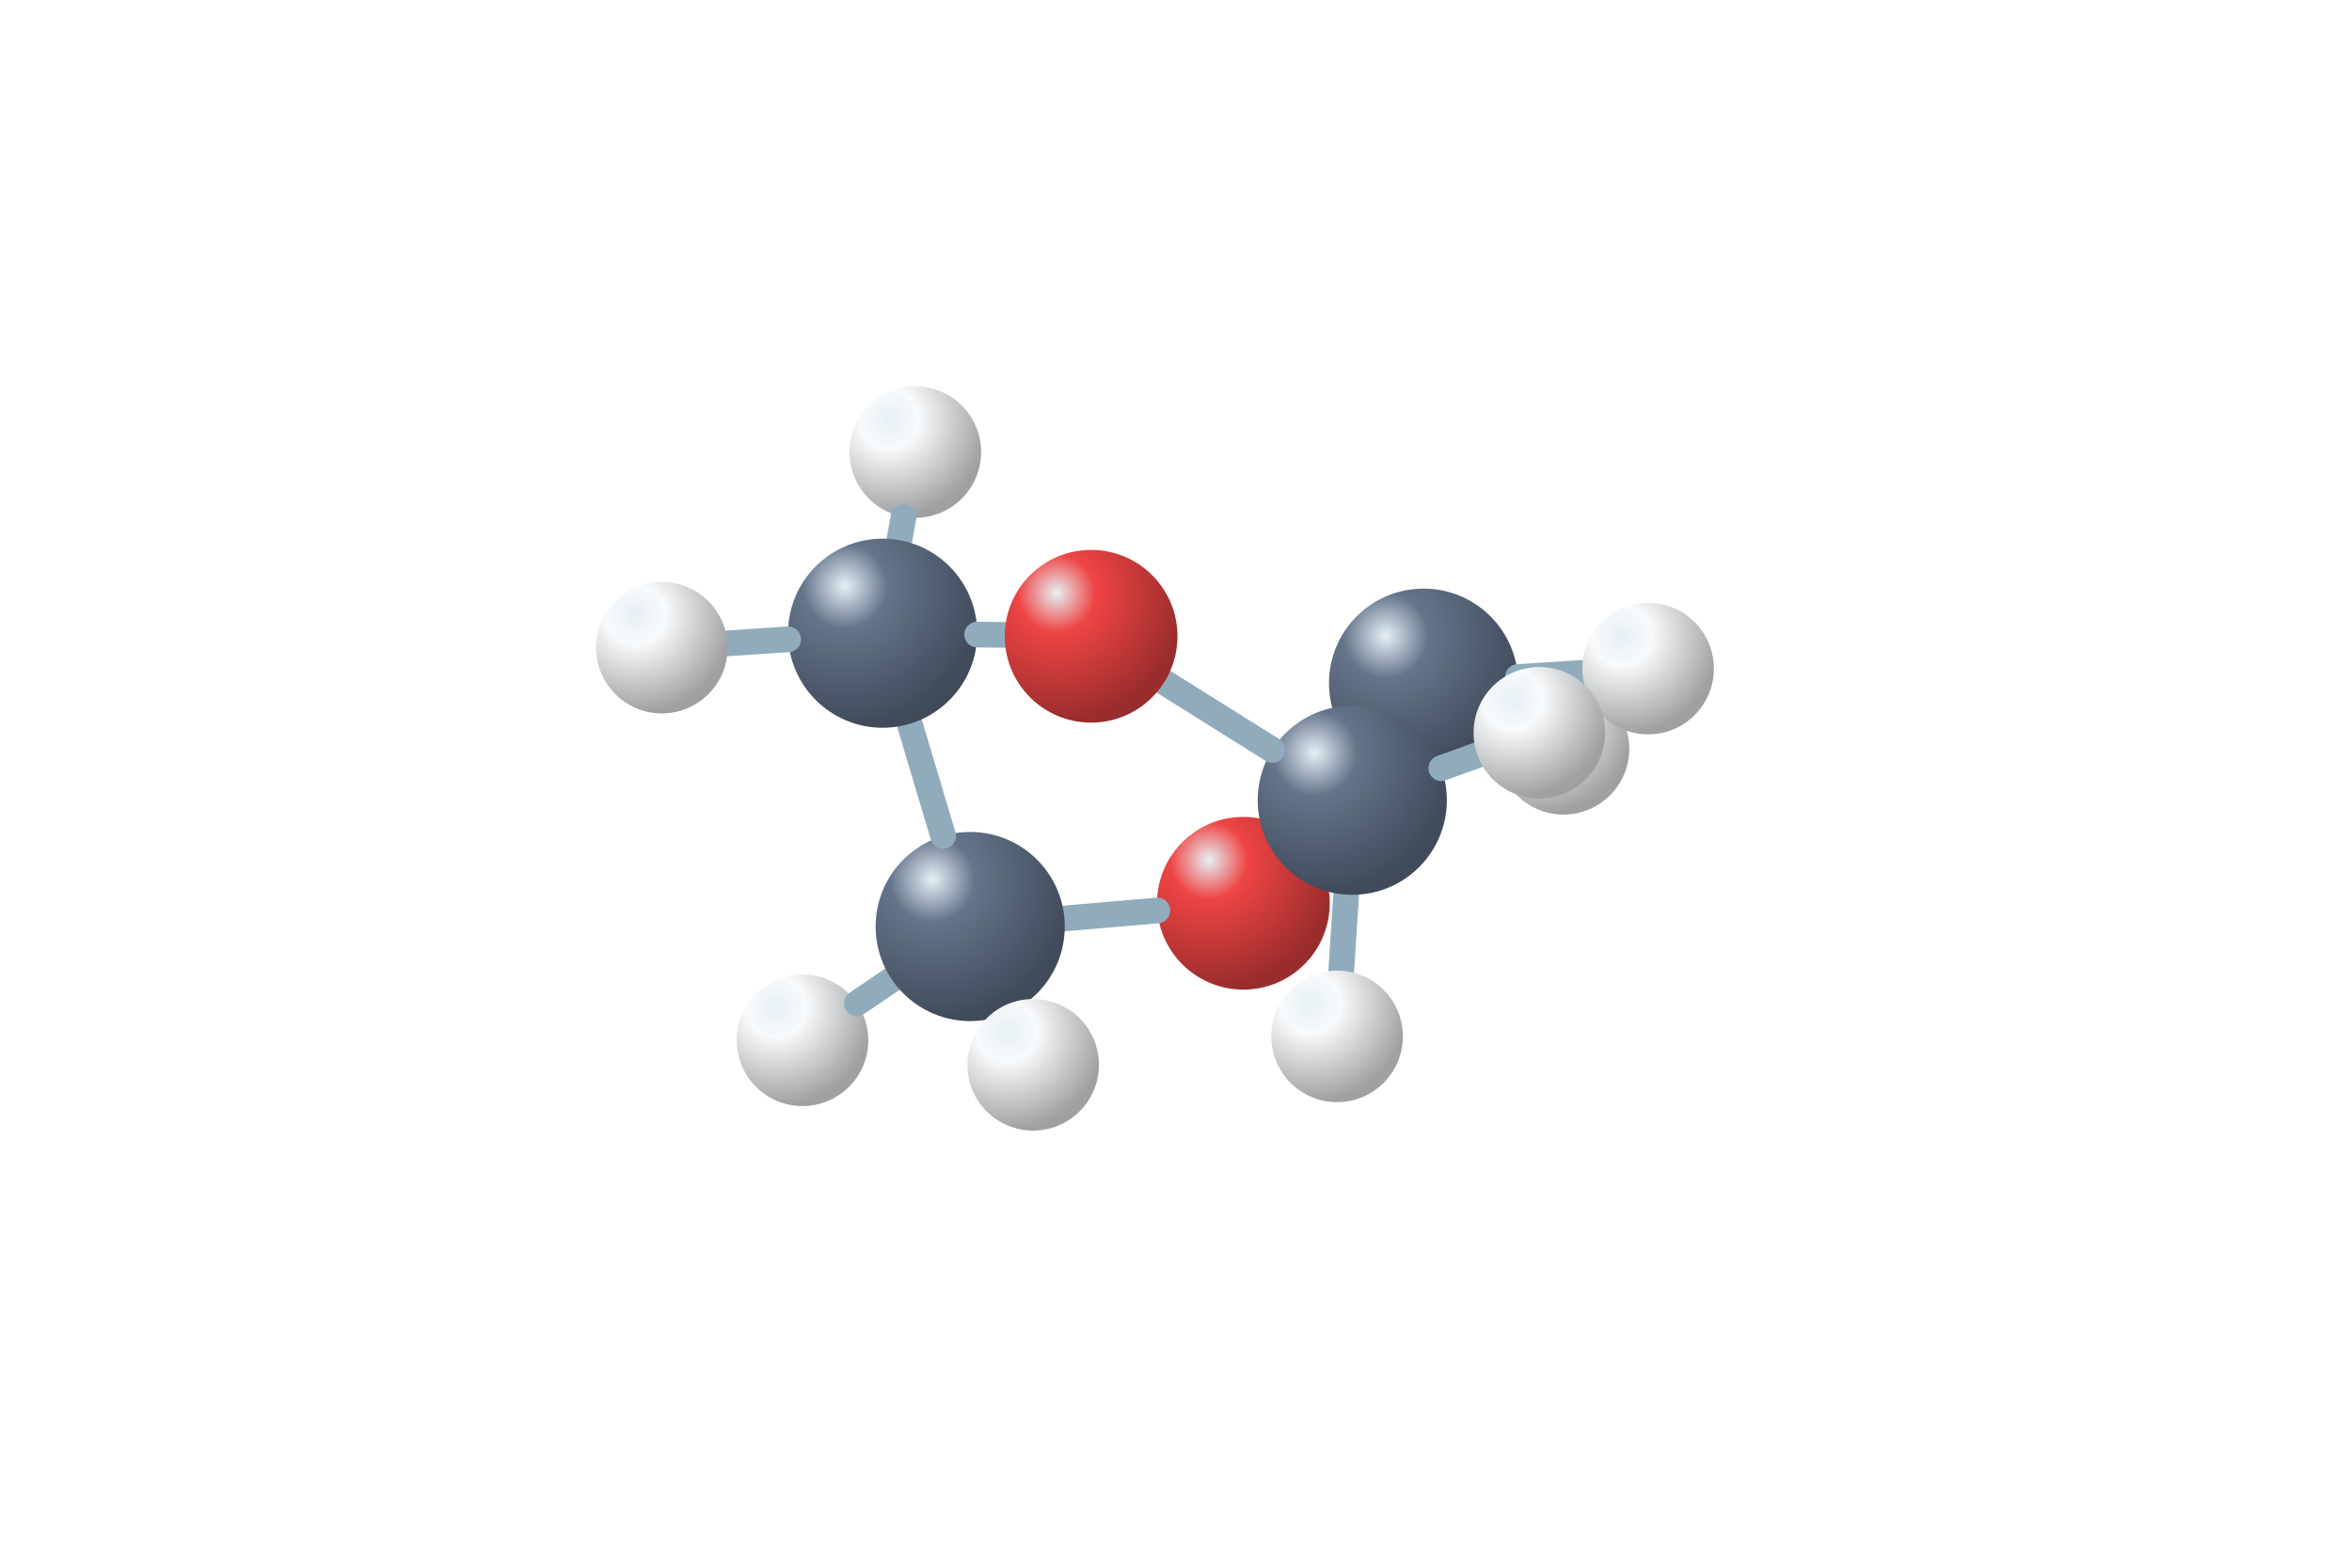
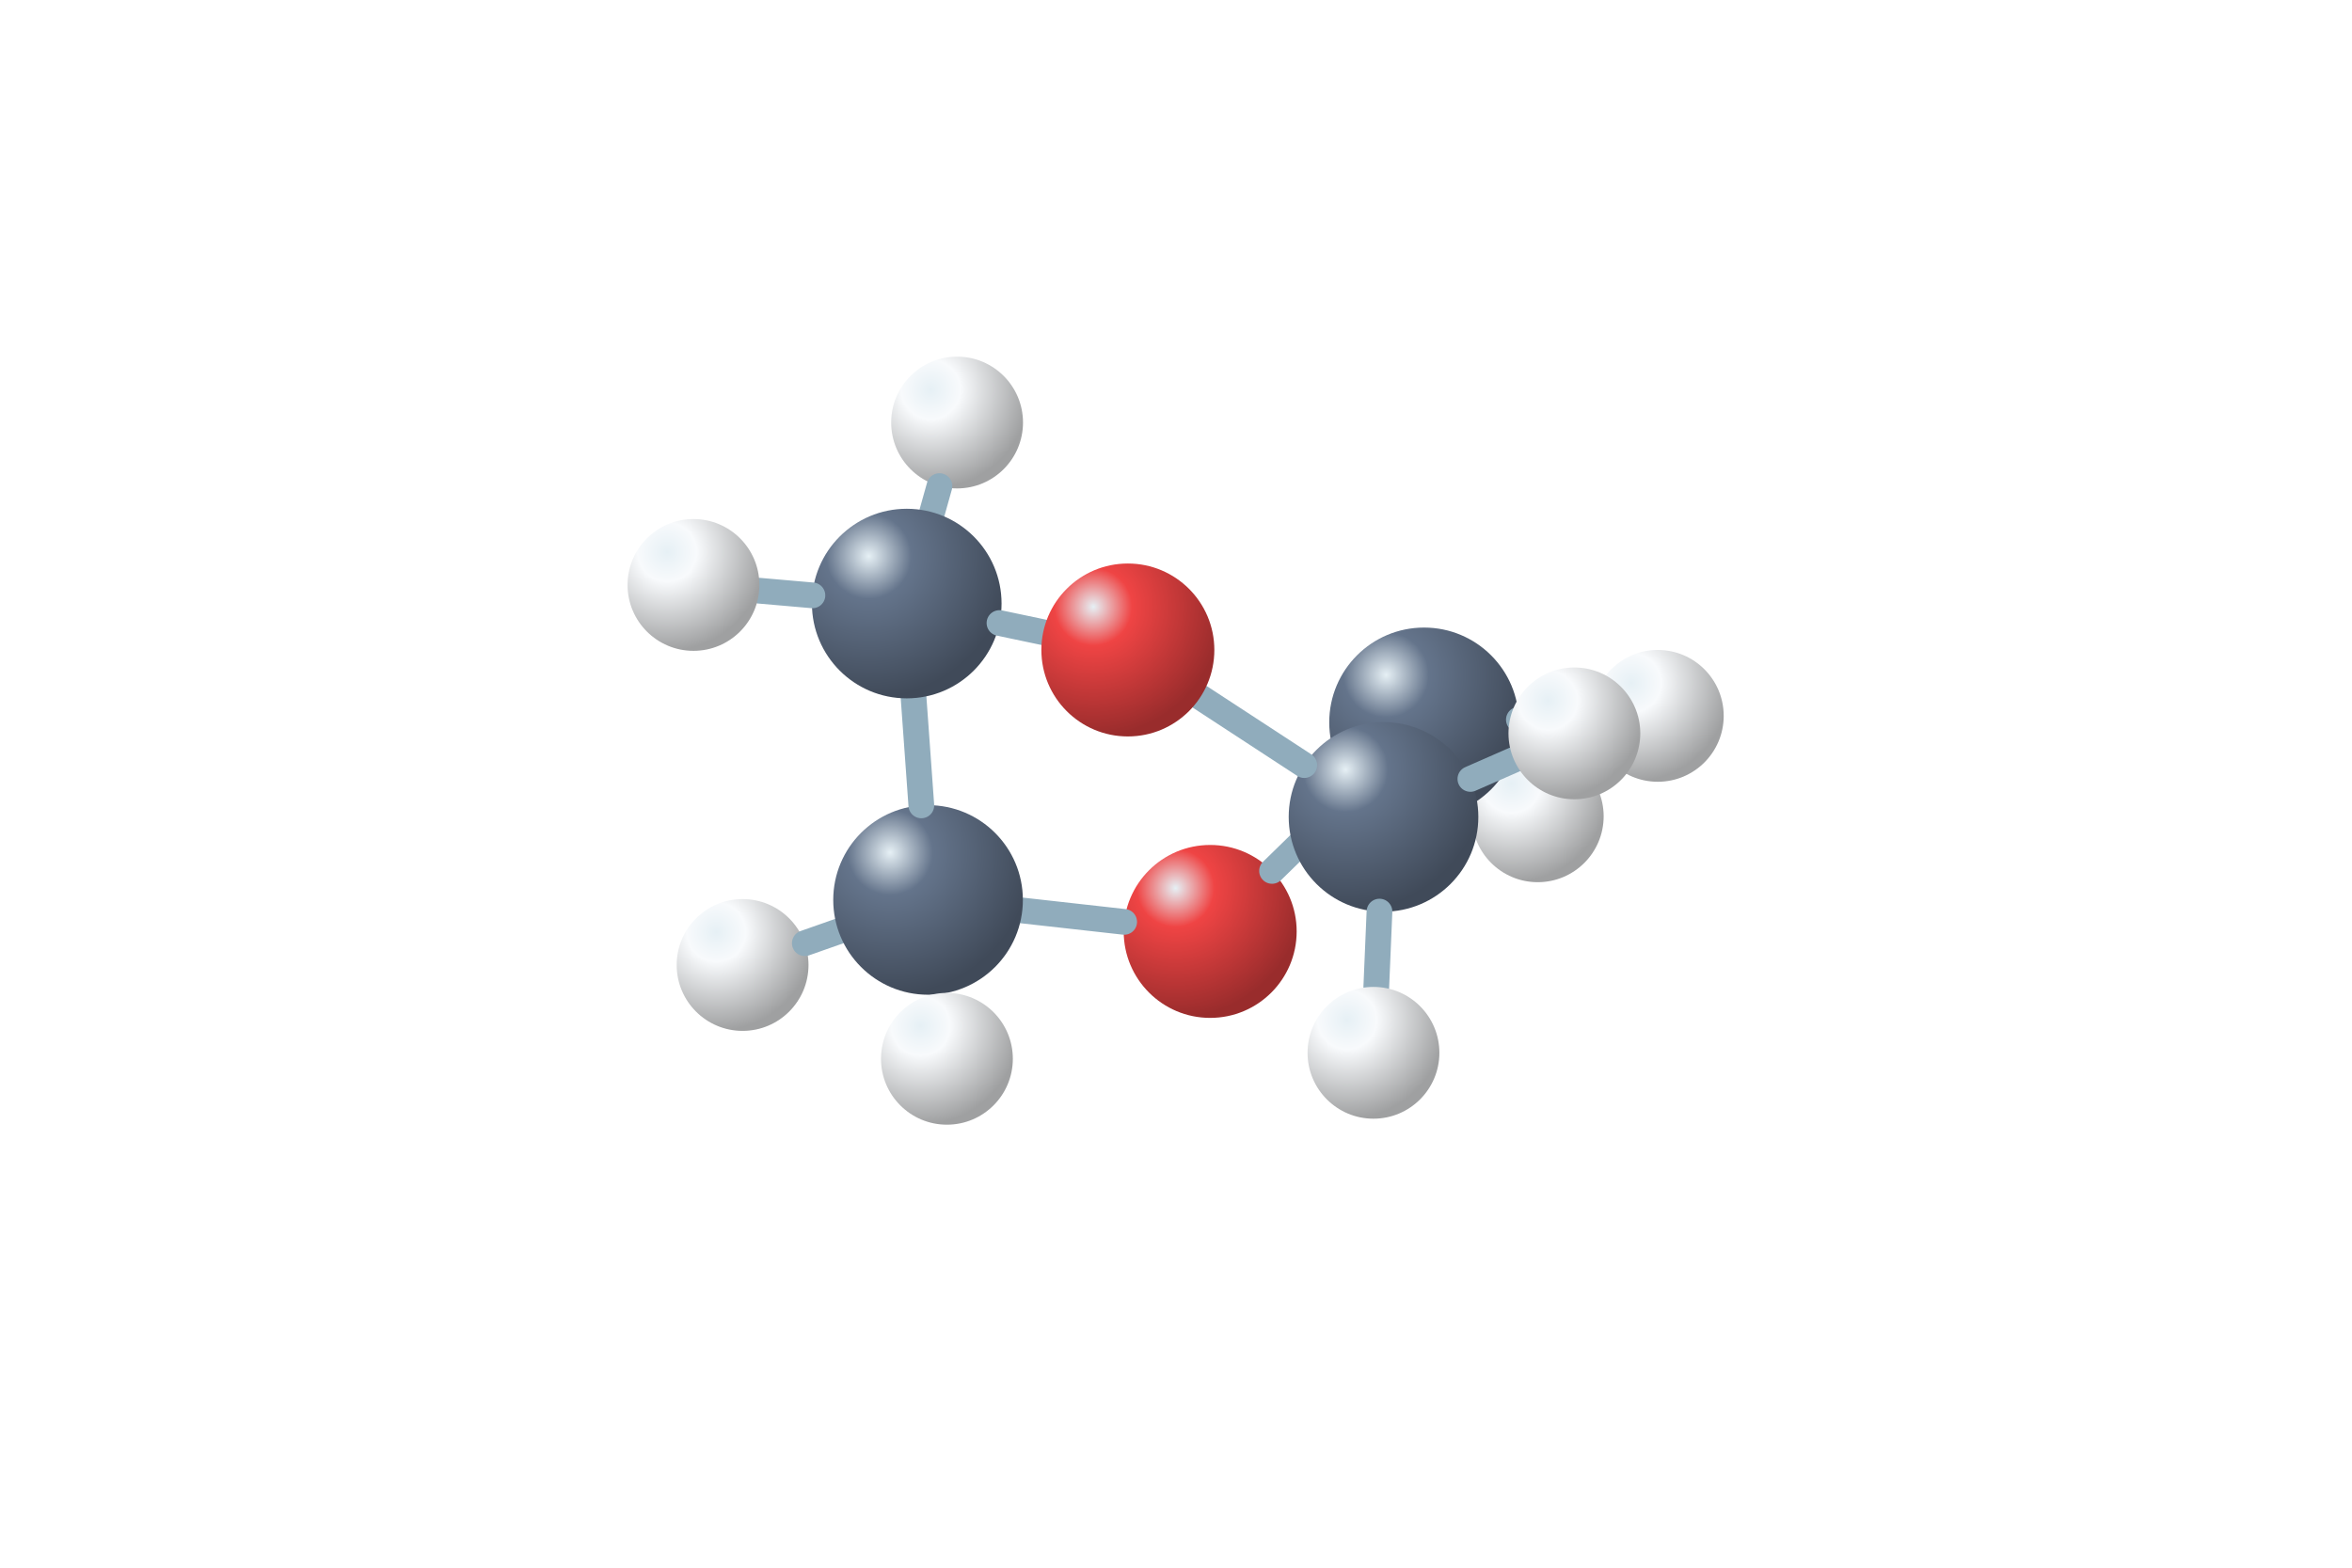
<svg xmlns="http://www.w3.org/2000/svg" viewBox="0 0 192 128">
  <defs>
    <radialGradient id="O" cx="30%" cy="25%" r="75%">
      <stop stop-color="#e6f0f5" />
      <stop offset=".3" stop-color="#ef4444" />
      <stop offset="1" stop-color="#992c2c" />
    </radialGradient>
    <radialGradient id="C" cx="30%" cy="25%" r="75%">
      <stop stop-color="#e6f0f5" />
      <stop offset=".3" stop-color="#64748b" />
      <stop offset="1" stop-color="#404a59" />
    </radialGradient>
    <radialGradient id="H" cx="30%" cy="25%" r="75%">
      <stop stop-color="#e6f0f5" />
      <stop offset=".3" stop-color="#f8fafc" />
      <stop offset="1" stop-color="#9fa0a1" />
    </radialGradient>
  </defs>
-   <circle cx="127.63" cy="61.14" r="5.37" fill="url(#H)" />
-   <circle cx="101.5" cy="73.75" r="7.05" fill="url(#O)" />
-   <circle cx="65.51" cy="84.94" r="5.37" fill="url(#H)" />
-   <path d="M105.97 68.29L111.32 61.76" stroke="#90acbc" stroke-width="2.1" stroke-linecap="round" />
-   <path d="M86.9 74.99L94.48 74.34" stroke="#90acbc" stroke-width="2.1" stroke-linecap="round" />
-   <path d="M72.81 79.98L69.95 81.92" stroke="#90acbc" stroke-width="2.1" stroke-linecap="round" />
-   <circle cx="116.21" cy="55.78" r="7.72" fill="url(#C)" />
-   <circle cx="74.72" cy="36.91" r="5.37" fill="url(#H)" />
-   <circle cx="79.2" cy="75.65" r="7.72" fill="url(#C)" />
-   <path d="M123.91 55.28L129.18 54.94" stroke="#90acbc" stroke-width="2.1" stroke-linecap="round" />
-   <path d="M73.42 44.1L73.76 42.2" stroke="#90acbc" stroke-width="2.1" stroke-linecap="round" />
-   <path d="M74.26 59.1L76.99 68.25" stroke="#90acbc" stroke-width="2.1" stroke-linecap="round" />
-   <circle cx="134.54" cy="54.59" r="5.37" fill="url(#H)" />
-   <circle cx="72.05" cy="51.7" r="7.72" fill="url(#C)" />
-   <path d="M64.34 52.2L59.39 52.53" stroke="#90acbc" stroke-width="2.1" stroke-linecap="round" />
-   <circle cx="84.34" cy="86.94" r="5.37" fill="url(#H)" />
-   <circle cx="54.03" cy="52.88" r="5.37" fill="url(#H)" />
-   <path d="M82.02 51.84L79.77 51.81" stroke="#90acbc" stroke-width="2.1" stroke-linecap="round" />
-   <path d="M109.89 73.05L109.49 79.26" stroke="#90acbc" stroke-width="2.1" stroke-linecap="round" />
-   <circle cx="109.15" cy="84.62" r="5.37" fill="url(#H)" />
-   <circle cx="110.39" cy="65.34" r="7.72" fill="url(#C)" />
-   <path d="M103.86 61.23L95.04 55.7" stroke="#90acbc" stroke-width="2.1" stroke-linecap="round" />
-   <path d="M117.66 62.72L120.61 61.65" stroke="#90acbc" stroke-width="2.1" stroke-linecap="round" />
-   <circle cx="89.07" cy="51.95" r="7.05" fill="url(#O)" />
-   <circle cx="125.66" cy="59.83" r="5.37" fill="url(#H)" />
+   <circle cx="125.53" cy="66.65" r="5.38" fill="url(#H)" />
+   <circle cx="98.79" cy="76.05" r="7.06" fill="url(#O)" />
+   <circle cx="60.62" cy="78.79" r="5.38" fill="url(#H)" />
+   <path d="M103.84 71.11L110.72 64.39" stroke="#90acbc" stroke-width="2.1" stroke-linecap="round" />
+   <path d="M83.45 74.34L91.77 75.27" stroke="#90acbc" stroke-width="2.1" stroke-linecap="round" />
+   <path d="M68.46 76.04L65.7 77.01" stroke="#90acbc" stroke-width="2.1" stroke-linecap="round" />
+   <circle cx="116.25" cy="58.98" r="7.74" fill="url(#C)" />
+   <path d="M123.99 58.76L129.95 58.6" stroke="#90acbc" stroke-width="2.1" stroke-linecap="round" />
+   <circle cx="75.76" cy="73.48" r="7.74" fill="url(#C)" />
+   <circle cx="78.13" cy="34.5" r="5.38" fill="url(#H)" />
+   <circle cx="135.33" cy="58.45" r="5.38" fill="url(#H)" />
+   <path d="M74.58 57L75.21 65.76" stroke="#90acbc" stroke-width="2.1" stroke-linecap="round" />
+   <path d="M76.09 41.83L76.69 39.69" stroke="#90acbc" stroke-width="2.1" stroke-linecap="round" />
+   <circle cx="74.02" cy="49.28" r="7.74" fill="url(#C)" />
+   <circle cx="77.3" cy="86.45" r="5.38" fill="url(#H)" />
+   <path d="M66.32 48.61L61.97 48.23" stroke="#90acbc" stroke-width="2.1" stroke-linecap="round" />
+   <path d="M85.16 51.62L81.59 50.87" stroke="#90acbc" stroke-width="2.1" stroke-linecap="round" />
+   <circle cx="56.61" cy="47.76" r="5.38" fill="url(#H)" />
+   <circle cx="112.94" cy="66.7" r="7.74" fill="url(#C)" />
+   <path d="M112.61 74.43L112.35 80.58" stroke="#90acbc" stroke-width="2.1" stroke-linecap="round" />
+   <circle cx="112.12" cy="85.96" r="5.38" fill="url(#H)" />
+   <path d="M106.47 62.47L97.99 56.93" stroke="#90acbc" stroke-width="2.1" stroke-linecap="round" />
+   <path d="M120.03 63.6L123.59 62.04" stroke="#90acbc" stroke-width="2.1" stroke-linecap="round" />
+   <circle cx="92.07" cy="53.07" r="7.06" fill="url(#O)" />
+   <circle cx="128.52" cy="59.88" r="5.38" fill="url(#H)" />
</svg>
